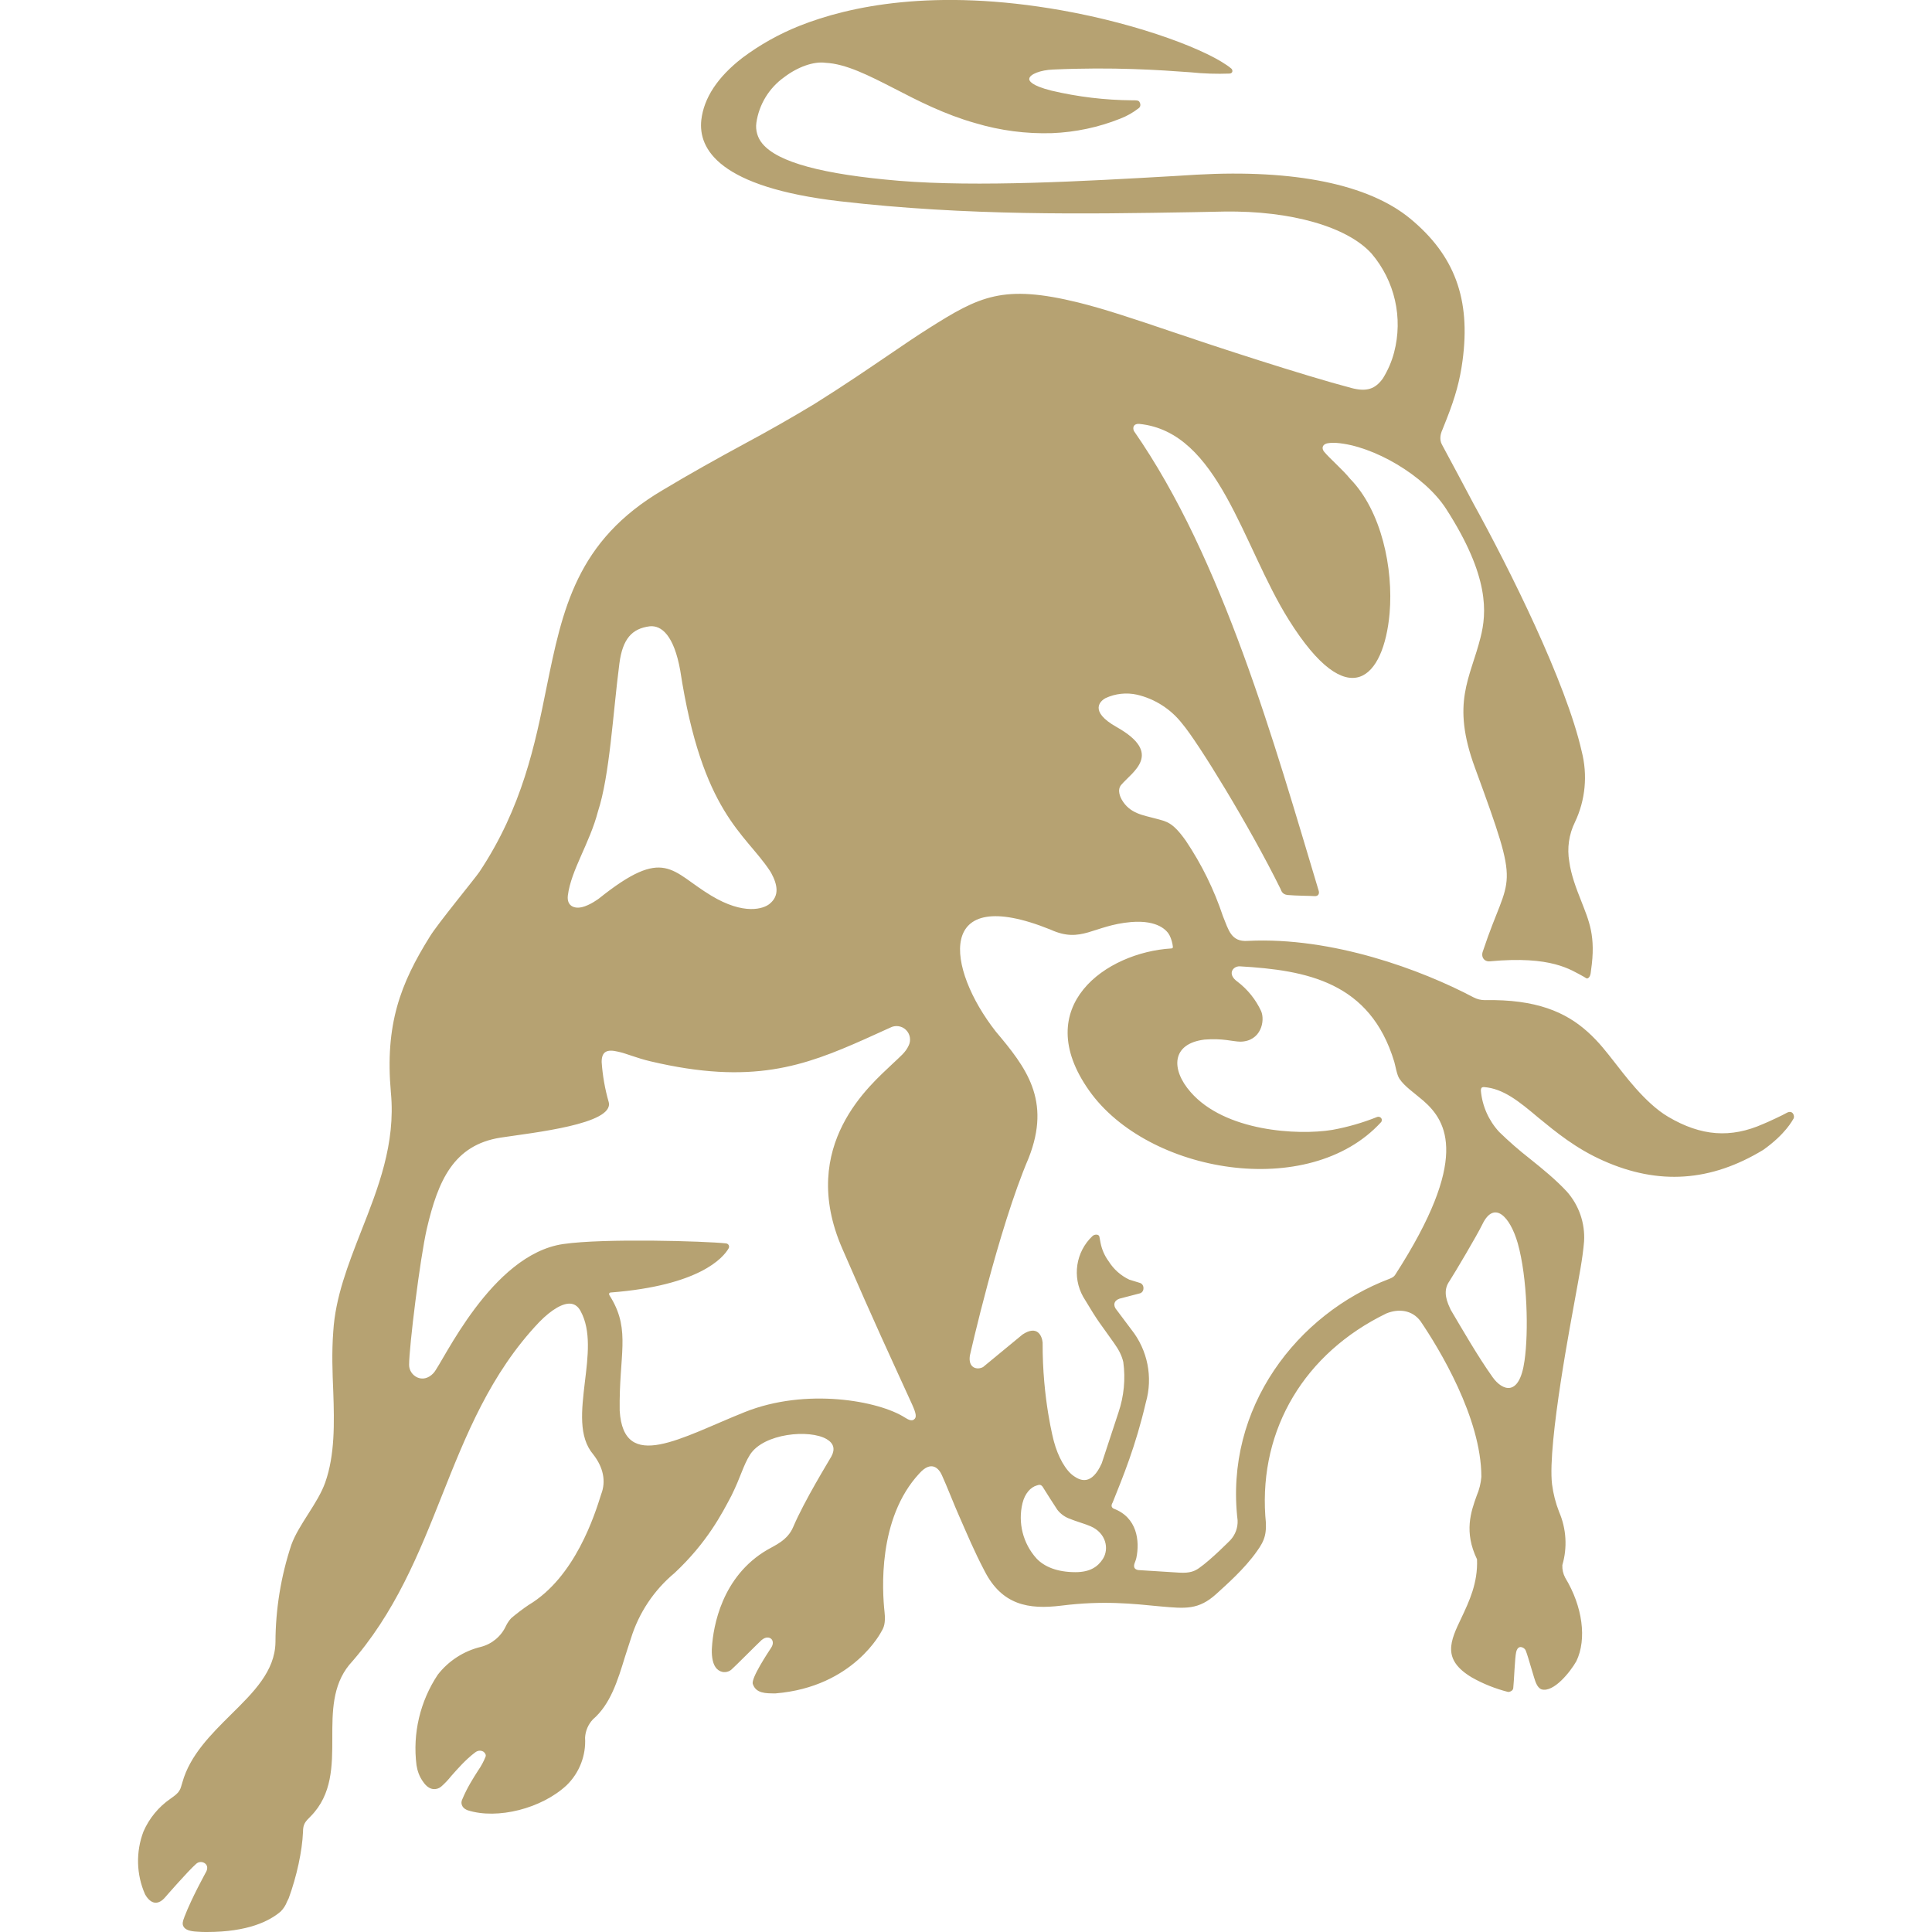
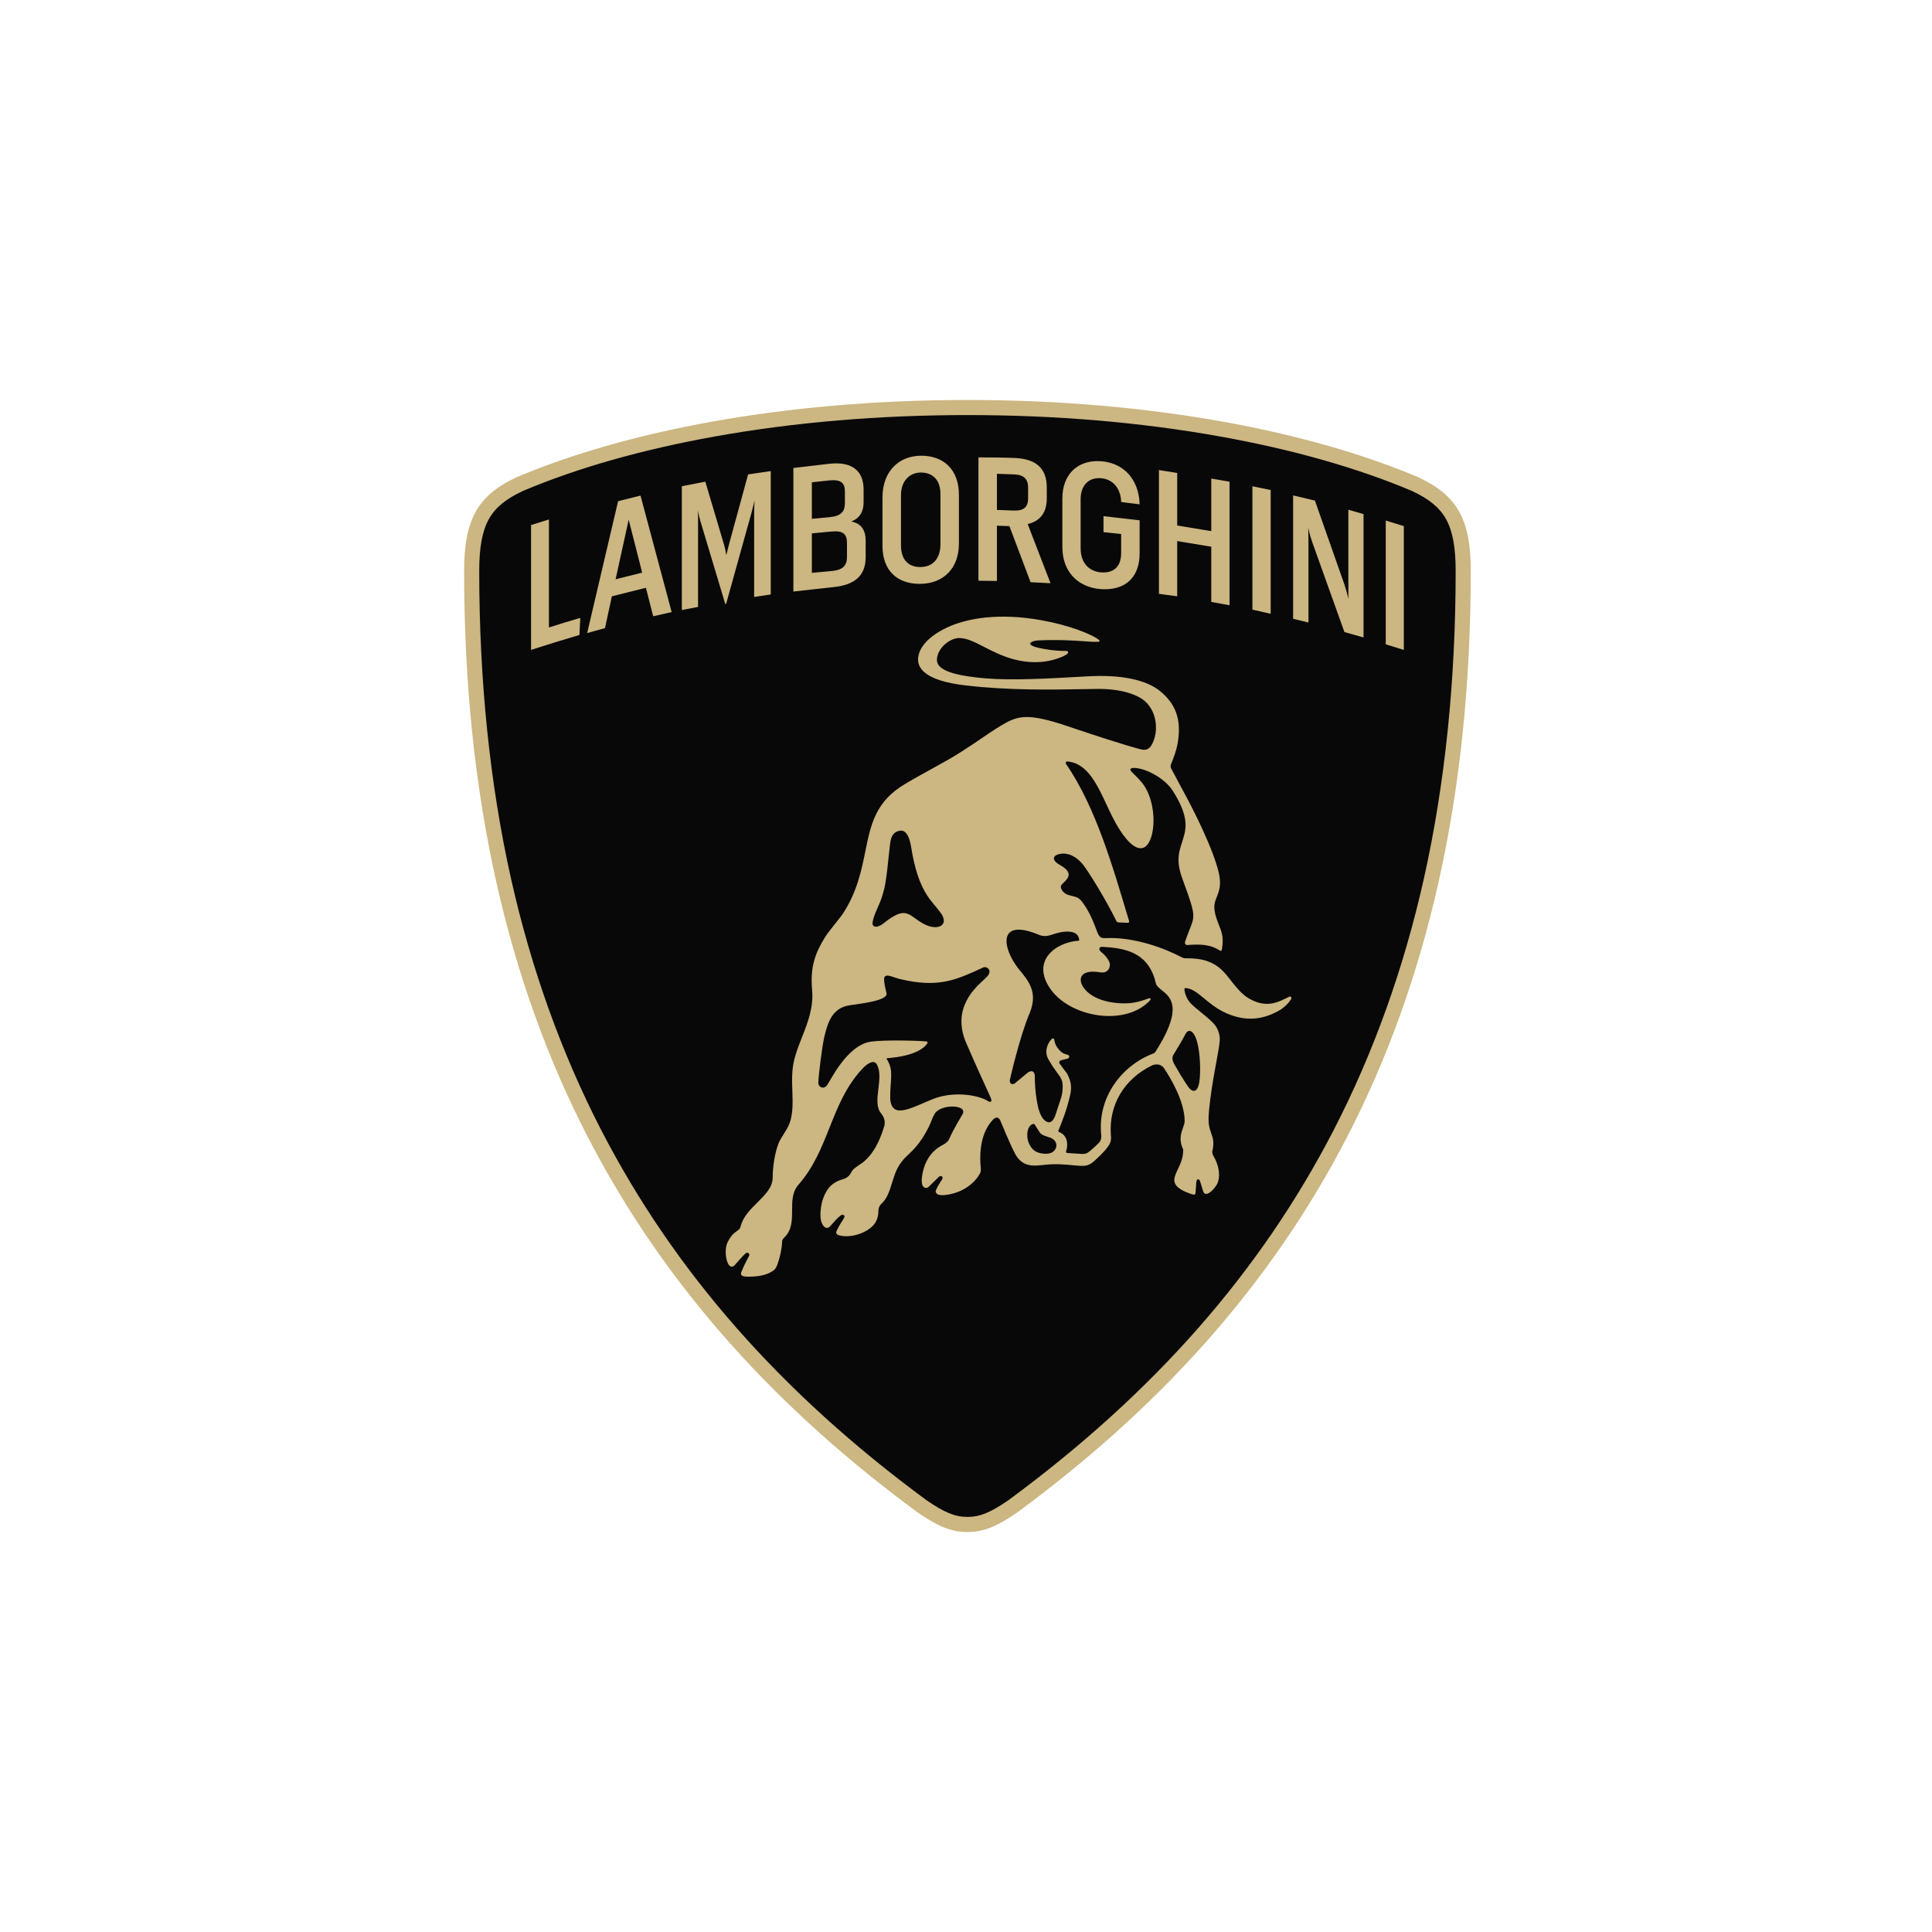
- <svg xmlns="http://www.w3.org/2000/svg" fill="#B6A272" role="img" viewBox="0 0 24 24">
-   <path d="M22.192 13.826c-.032.02-.232.114-.288.136-.406.18-.772.152-1.18-.088-.294-.172-.566-.552-.672-.684-.084-.106-.186-.244-.332-.374-.272-.244-.638-.404-1.272-.392a.3.3 0 0 1-.146-.036c-.64-.338-1.746-.752-2.8-.7-.21.016-.24-.136-.31-.306a3.866 3.866 0 0 0-.46-.936c-.168-.238-.24-.24-.378-.278-.152-.042-.32-.06-.42-.236-.012-.022-.062-.116-.006-.182.14-.164.528-.388-.056-.718-.356-.2-.196-.33-.138-.36a.614.614 0 0 1 .392-.042 1 1 0 0 1 .56.36c.19.222.832 1.264 1.222 2.054.006.01.014.066.086.074.108.01.296.01.334.014.06.004.06-.044.054-.064-.552-1.836-1.19-4.124-2.296-5.714-.02-.046-.002-.094.068-.088.988.1 1.276 1.51 1.856 2.434.744 1.19 1.18.724 1.252-.08.048-.56-.1-1.272-.49-1.672-.092-.114-.258-.256-.326-.34-.024-.032-.028-.082.038-.1a.446.446 0 0 1 .118-.006c.458.034 1.092.404 1.36.816.546.846.506 1.3.43 1.6-.128.512-.368.806-.07 1.618.588 1.604.434 1.268.1 2.278-.03.076.018.134.084.128.77-.072 1.004.104 1.17.192.018.01.032.024.044.02.03-.01.04-.048.044-.098.064-.432-.026-.616-.124-.87-.06-.15-.124-.32-.146-.484a.8.8 0 0 1 .07-.488c.131-.274.16-.587.084-.882-.194-.856-.896-2.264-1.344-3.076-.13-.245-.26-.49-.392-.734-.032-.06-.02-.128.006-.184l.054-.136c.108-.274.164-.48.196-.72.104-.766-.098-1.312-.652-1.768-.516-.424-1.432-.612-2.654-.544l-.26.016c-1.148.066-2.452.14-3.434.06-.95-.08-1.504-.23-1.696-.46a.332.332 0 0 1-.076-.262A.844.844 0 0 1 9.74.96c.17-.13.37-.2.514-.18.254.012.536.156.86.322.29.15.62.32 1.004.428a3 3 0 0 0 .952.124c.29-.012.576-.072.846-.18a.892.892 0 0 0 .232-.132c.02-.016.026-.048.004-.08-.014-.016-.03-.016-.09-.016a4.5 4.5 0 0 1-1-.12c-.256-.064-.28-.124-.276-.148.006-.056.14-.108.294-.114.752-.034 1.328.006 1.71.034.161.017.323.022.486.016.022-.002.03-.016.032-.022a.04.04 0 0 0-.012-.04c-.264-.22-1.126-.55-2.11-.724-1.582-.28-2.642-.05-3.252.192a3.103 3.103 0 0 0-.714.4c-.306.238-.476.496-.508.77-.04.364.224.836 1.72 1.01 1.586.184 3.068.158 4.374.136l.402-.008c.828-.012 1.528.188 1.83.522.289.34.393.798.28 1.228-.03.115-.078.224-.14.324-.094.13-.2.168-.39.118-.612-.162-1.704-.52-2.232-.7-.472-.16-.844-.284-1.16-.362-.936-.23-1.228-.078-1.858.32-.152.096-.306.2-.484.322-.26.176-.55.376-.94.62-.285.172-.575.337-.868.494-.332.18-.674.37-1.01.572-1.076.632-1.248 1.48-1.448 2.46-.14.696-.3 1.484-.832 2.284-.058.086-.52.646-.616.804-.366.586-.56 1.092-.484 1.94.06.636-.16 1.188-.37 1.722-.164.42-.32.82-.346 1.244-.02.264-.01.51 0 .748.014.394.02.788-.1 1.128-.092.26-.328.52-.42.772a3.874 3.874 0 0 0-.198 1.212c-.006.36-.272.622-.554.9-.248.246-.508.504-.602.84-.014.044-.02.078-.038.104-.024.04-.06.064-.11.1a.962.962 0 0 0-.336.408c-.096.253-.089.533.02.78.016.028.058.096.122.104.044.004.088-.02.13-.07 0 0 .276-.318.382-.412a.086.086 0 0 1 .108-.008c.032.022.038.06.02.1-.012.024-.178.32-.274.568l-.002.008c-.014.034-.03.08-.006.114.022.036.076.056.17.06.04.004.08.004.12.004.508 0 .776-.136.914-.254a.342.342 0 0 0 .08-.124l.02-.04c.1-.272.168-.588.178-.824 0-.1.028-.128.096-.196.268-.272.268-.628.268-.974 0-.32 0-.648.21-.906.57-.64.866-1.384 1.152-2.104.296-.744.6-1.514 1.208-2.154.154-.158.302-.244.4-.228.05.008.088.04.116.094.13.24.09.562.052.874-.042.354-.082.686.104.904.126.162.16.334.098.494-.08.256-.324 1.032-.902 1.376a2.44 2.44 0 0 0-.216.164.404.404 0 0 0-.064.094.473.473 0 0 1-.312.262.964.964 0 0 0-.536.346c-.22.331-.314.73-.264 1.124.01.06.03.138.088.214.034.048.074.076.116.082a.132.132 0 0 0 .1-.028c.046-.04.088-.084.126-.132.08-.09.178-.204.3-.296.04-.03.08-.022.104-.006.02.016.032.04.024.06a.85.85 0 0 1-.094.174c-.06.094-.134.21-.192.348-.016.03-.018.06-.006.084.016.04.06.056.07.06.37.118.92-.022 1.23-.312a.762.762 0 0 0 .228-.59.36.36 0 0 1 .098-.228c.216-.186.306-.476.4-.784l.072-.222c.098-.317.287-.6.542-.812.406-.38.59-.74.706-.96.118-.238.144-.37.23-.508.17-.268.742-.32.954-.194.088.052.106.124.058.214-.032.058-.334.546-.476.88-.07.164-.228.226-.32.28-.568.332-.672.956-.688 1.212-.006.08.002.186.044.246a.14.14 0 0 0 .09.06.136.136 0 0 0 .106-.028c.032-.026.34-.336.376-.368.052-.044.096-.036.12-.016.022.02.032.062 0 .11-.04.062-.254.382-.228.452.04.118.162.116.282.116.974-.08 1.318-.774 1.318-.774.024-.04.052-.094.036-.238-.028-.26-.088-1.16.432-1.72.154-.172.246-.056.28.02.064.14.156.378.21.498.112.254.188.44.32.692.216.424.546.482.952.432.526-.066.888-.024 1.24.01.3.026.466.046.688-.156.12-.11.35-.31.504-.53.1-.138.128-.226.104-.44-.072-1.082.49-2.022 1.504-2.514.152-.062.32-.044.424.096.228.336.756 1.2.756 1.934a.746.746 0 0 1-.058.234c-.072.2-.16.45.004.79.012.294-.098.524-.194.728-.138.288-.246.516.13.74.141.08.293.14.45.18a.074.074 0 0 0 .04-.012.048.048 0 0 0 .024-.034c.01-.086.02-.38.036-.448.006-.028.02-.06.052-.064.03 0 .06.022.068.046.03.072.106.36.128.404.018.04.04.066.068.076.15.042.356-.216.432-.35.132-.274.078-.68-.138-1.036a.304.304 0 0 1-.036-.158.974.974 0 0 0-.04-.66 1.452 1.452 0 0 1-.088-.344c-.06-.508.254-2.12.282-2.284.054-.3.098-.514.116-.734a.856.856 0 0 0-.216-.62c-.136-.146-.3-.28-.46-.408a4.603 4.603 0 0 1-.378-.33.87.87 0 0 1-.228-.512c0-.02.004-.034.012-.04a.045.045 0 0 1 .026-.006c.24.018.434.176.676.38.22.18.466.384.81.536.684.304 1.332.26 1.984-.136.276-.196.362-.366.376-.388.018-.03-.008-.116-.088-.07ZM7.054 11.124c.04-.316.272-.65.374-1.044.146-.444.186-1.22.266-1.836.04-.308.156-.436.378-.464.146-.014.3.114.378.548.272 1.774.804 2.02 1.114 2.49a.328.328 0 0 1 .016.026c.08.148.104.284-.02.384-.072.06-.316.146-.728-.104-.496-.298-.57-.62-1.392.038 0 0-.11.084-.214.108-.09.02-.188-.014-.172-.146Zm4.3 6.51c-.03.02-.064.006-.112-.024-.326-.21-1.23-.374-1.992-.068-.786.314-1.504.76-1.552-.018-.01-.688.136-.988-.104-1.396l-.02-.032c-.02-.032.004-.04.012-.04 1.102-.086 1.398-.43 1.466-.55.014-.028-.004-.056-.032-.06-.254-.028-1.518-.066-2.024.008-.894.13-1.494 1.474-1.61 1.602-.134.146-.304.034-.304-.1 0-.224.134-1.314.22-1.692.14-.598.332-1.04.916-1.132.408-.062 1.412-.168 1.344-.44a2.388 2.388 0 0 1-.088-.5c0-.132.068-.16.202-.128.1.02.232.08.404.12 1.26.298 1.908.06 2.66-.274l.318-.144a.168.168 0 0 1 .23.222c-.04.086-.094.126-.21.236-.248.24-1.174 1-.616 2.284.434 1 .56 1.26.87 1.942.05.112.058.16.02.184h.002Zm2.346 1.732c-.062.096-.158.164-.34.164-.228 0-.388-.068-.484-.17a.758.758 0 0 1-.174-.688c.03-.12.1-.198.18-.22.032-.012.05-.008.068.014.034.054.156.248.184.288a.342.342 0 0 0 .142.108c.092.038.21.07.272.098.19.082.234.278.152.406Zm3.638-3.54c-.024.04-.046.046-.078.06-1.142.432-2.052 1.6-1.886 3a.338.338 0 0 1-.09.246s-.24.244-.39.348c-.052.036-.11.064-.244.056l-.51-.032c-.08-.014-.046-.084-.04-.1a.34.34 0 0 0 .016-.05c.044-.21.012-.504-.284-.614-.042-.024-.016-.064-.01-.076.126-.314.286-.7.412-1.242.09-.313.023-.65-.18-.906l-.18-.24c-.052-.058-.038-.12.034-.144l.254-.066c.06-.02.056-.114-.004-.13l-.13-.04a.61.61 0 0 1-.256-.228.57.57 0 0 1-.1-.226l-.014-.074c-.002-.038-.06-.04-.088-.012a.62.62 0 0 0-.114.754c.206.344.198.31.38.57.06.084.098.154.118.24.029.21.008.425-.06.626l-.208.632c-.126.28-.266.214-.344.16-.104-.068-.2-.244-.25-.432 0 0-.144-.526-.14-1.228-.008-.084-.066-.222-.25-.1l-.49.404c-.068.038-.188.018-.164-.142 0 0 .352-1.57.73-2.454.284-.72-.032-1.126-.408-1.572-.618-.788-.756-1.846.68-1.266.386.176.524-.052 1-.094.34-.028.452.11.48.168a.422.422 0 0 1 .04.14c0 .012-.004.02-.02.02-.804.048-1.764.716-1.02 1.766.726 1.028 2.73 1.372 3.626.392.012-.012.014-.042-.004-.056a.044.044 0 0 0-.046-.008 2.9 2.9 0 0 1-.556.16c-.428.07-1.334.02-1.76-.47-.246-.28-.24-.602.174-.652.23-.018.344.024.444.026.258-.004.31-.26.258-.38a.976.976 0 0 0-.292-.364c-.134-.094-.06-.194.026-.192.828.048 1.62.192 1.92 1.186.012.038.032.164.064.21.064.096.174.168.298.274.3.262.57.73-.344 2.152Zm1.076-.616c.146-.304.344-.1.44.234.12.426.136 1.108.084 1.46-.064.46-.28.368-.396.204-.184-.258-.38-.6-.52-.836a.294.294 0 0 1-.01-.022c-.064-.134-.074-.24-.006-.336.068-.106.34-.564.408-.704Z" />
+ <svg xmlns="http://www.w3.org/2000/svg" width="512" height="512" viewBox="0 0 512 512" fill="none">
+   <path d="M256.385 404.001C252.646 404.001 249.498 402.741 244.354 399.186C205.456 370.539 177.07 338.218 157.522 300.341C146.934 279.825 138.844 257.268 133.477 233.296C127.853 208.19 125.002 180.59 125.002 151.259C125.002 144.646 125.906 139.962 127.847 136.519C129.772 133.109 132.841 130.564 137.799 128.269C152.509 122.059 169.796 117.159 189.243 113.674C210.28 109.908 232.87 108 256.385 108C279.897 108 302.485 109.91 323.523 113.675C342.97 117.159 360.258 122.06 374.904 128.242C379.926 130.566 382.994 133.11 384.919 136.52C386.859 139.964 387.763 144.647 387.763 151.26C387.763 180.592 384.912 208.193 379.289 233.297C373.922 257.269 365.832 279.827 355.244 300.342C335.697 338.217 307.311 370.538 268.464 399.152C263.268 402.742 260.119 404.002 256.384 404.002L256.385 404.001Z" fill="#080808" />
+   <path d="M341.565 264.185C341.33 264.32 339.873 265.018 339.467 265.175C336.495 266.5 333.829 266.28 330.854 264.533C328.718 263.274 326.736 260.512 325.959 259.541C325.347 258.776 324.608 257.771 323.544 256.823C321.569 255.046 318.896 253.878 314.274 253.96C313.903 253.968 313.535 253.882 313.206 253.71C308.532 251.238 300.486 248.225 292.796 248.614C291.269 248.718 291.052 247.609 290.548 246.366C289.148 242.629 288.129 240.896 287.181 239.546C285.971 237.82 285.441 237.806 284.441 237.526C283.324 237.212 282.115 237.093 281.372 235.801C281.282 235.641 280.917 234.957 281.331 234.475C282.354 233.285 285.184 231.645 280.931 229.245C278.337 227.778 279.491 226.837 279.924 226.617C280.521 226.307 281.548 226.064 282.779 226.311C284.011 226.557 285.445 227.289 286.845 228.931C288.234 230.559 292.919 238.141 295.765 243.902C295.801 243.98 295.865 244.395 296.387 244.443C297.183 244.522 298.542 244.522 298.822 244.548C299.258 244.585 299.266 244.231 299.221 244.088C295.185 230.698 290.545 214.028 282.488 202.432C282.328 202.1 282.466 201.749 282.974 201.802C290.183 202.54 292.274 212.8 296.499 219.538C301.928 228.203 305.109 224.806 305.624 218.963C305.982 214.879 304.907 209.679 302.062 206.763C301.382 205.941 300.184 204.896 299.684 204.28C299.504 204.06 299.479 203.687 299.957 203.567C300.154 203.518 300.434 203.497 300.819 203.511C304.153 203.769 308.779 206.464 310.724 209.466C314.714 215.626 314.42 218.941 313.871 221.121C312.937 224.858 311.191 227.005 313.355 232.911C317.638 244.604 316.518 242.162 314.08 249.517C313.87 250.077 314.214 250.491 314.696 250.45C320.303 249.935 322.016 251.204 323.226 251.854C323.353 251.917 323.458 252.018 323.544 252C323.757 251.925 323.835 251.652 323.872 251.287C324.332 248.132 323.675 246.799 322.954 244.94C322.532 243.85 322.054 242.618 321.905 241.42C321.658 239.881 321.938 239.015 322.401 237.862C323.189 235.898 323.66 234.378 323.021 231.425C321.602 225.19 316.491 214.924 313.229 209.01C312.959 208.499 310.724 204.276 310.372 203.66C310.13 203.238 310.234 202.723 310.41 202.324C310.56 201.992 310.806 201.327 310.806 201.327C311.586 199.341 311.996 197.821 312.232 196.089C312.99 190.497 311.522 186.521 307.479 183.19C303.727 180.103 297.041 178.737 288.141 179.237L286.255 179.345C277.87 179.823 268.369 180.365 261.219 179.775C254.298 179.203 250.255 178.105 248.859 176.425C248.407 175.88 248.231 175.275 248.309 174.525C248.463 173.021 249.373 171.524 250.807 170.419C252.047 169.463 253.514 168.948 254.552 169.112C256.415 169.187 258.457 170.236 260.82 171.449C262.94 172.539 265.341 173.771 268.134 174.574C270.494 175.254 272.834 175.552 275.078 175.466C277.195 175.387 279.281 174.941 281.245 174.148C282.078 173.812 282.679 173.428 282.94 173.2C283.074 173.08 283.123 172.85 282.962 172.629C282.865 172.499 282.742 172.499 282.309 172.499C279.337 172.499 276.69 172.028 275.007 171.636C273.151 171.166 272.991 170.714 273.006 170.542C273.046 170.142 274.028 169.766 275.145 169.713C280.633 169.467 284.833 169.766 287.61 169.959C288.559 170.027 289.305 170.083 289.847 170.09C290.399 170.101 291.127 170.083 291.157 170.08C291.321 170.06 291.37 169.956 291.385 169.91C291.397 169.861 291.396 169.809 291.382 169.76C291.368 169.711 291.342 169.667 291.306 169.631C289.372 168.033 283.089 165.625 275.921 164.356C264.393 162.314 256.669 163.99 252.218 165.756C251.334 166.106 249.052 167.096 247.025 168.668C244.793 170.396 243.545 172.285 243.318 174.275C243.019 176.937 244.949 180.375 255.862 181.641C267.421 182.981 278.214 182.791 287.737 182.623C288.734 182.604 289.709 182.59 290.664 182.574C296.697 182.484 301.804 183.937 303.996 186.379C306.516 189.194 306.666 192.957 306.031 195.328C305.844 196.011 305.471 197.038 305.023 197.691C304.328 198.628 303.57 198.911 302.174 198.546C297.713 197.366 289.761 194.746 285.904 193.446C282.469 192.285 279.759 191.37 277.459 190.806C270.631 189.13 268.499 190.239 263.915 193.136C262.81 193.834 261.686 194.6 260.387 195.488C258.505 196.768 256.37 198.221 253.532 199.99C251.822 201.058 249.579 202.294 247.204 203.6C244.789 204.93 242.295 206.304 239.846 207.767C232.002 212.374 230.752 218.549 229.303 225.698C228.273 230.772 227.108 236.521 223.233 242.341C222.807 242.98 219.451 247.057 218.734 248.211C216.08 252.478 214.657 256.159 215.217 262.348C215.639 266.978 214.057 271.006 212.525 274.904C211.32 277.969 210.181 280.866 209.995 283.964C209.852 285.884 209.92 287.675 209.987 289.408C210.099 292.286 210.144 295.15 209.263 297.632C208.59 299.54 206.881 301.414 206.22 303.258C205.365 305.629 204.771 309.004 204.771 312.103C204.715 314.713 202.778 316.631 200.724 318.663C198.918 320.45 197.024 322.333 196.334 324.766C196.241 325.091 196.181 325.337 196.061 325.532C195.882 325.819 195.617 326.002 195.259 326.256C194.561 326.749 193.724 327.398 192.806 329.243C192.033 330.799 192.257 333.573 192.963 334.921C193.071 335.13 193.377 335.619 193.848 335.675C194.165 335.712 194.482 335.541 194.8 335.175C194.8 335.175 196.804 332.856 197.585 332.158C197.69 332.06 197.826 332.002 197.969 331.992C198.113 331.983 198.255 332.023 198.372 332.106C198.592 332.27 198.642 332.546 198.507 332.846C198.425 333.016 197.219 335.171 196.513 336.982L196.494 337.026C196.401 337.284 196.282 337.606 196.454 337.87C196.618 338.128 197.01 338.27 197.689 338.315C197.988 338.325 198.275 338.333 198.555 338.333C202.27 338.333 204.222 337.343 205.227 336.478C205.619 336.056 205.697 335.877 205.824 335.574C205.858 335.496 205.899 335.41 205.947 335.298C206.694 333.304 207.19 331.001 207.25 329.284C207.25 328.552 207.456 328.347 207.956 327.846C209.912 325.875 209.912 323.269 209.916 320.749C209.916 318.431 209.92 316.034 211.443 314.145C215.594 309.497 217.756 304.065 219.843 298.812C221.997 293.392 224.222 287.788 228.643 283.113C229.755 281.971 230.845 281.343 231.566 281.459C231.916 281.516 232.196 281.739 232.398 282.135C233.342 283.882 233.058 286.238 232.783 288.512C232.473 291.084 232.178 293.514 233.541 295.105C234.451 296.285 234.698 297.528 234.25 298.704C233.667 300.567 231.894 306.226 227.672 308.731C227.571 308.791 226.458 309.586 226.107 309.923C225.924 310.098 225.794 310.337 225.641 310.609C225.271 311.27 224.808 312.092 223.36 312.521C221.77 312.921 220.272 313.887 219.455 315.041C217.222 318.196 217.319 322.104 217.528 323.224C217.61 323.657 217.756 324.229 218.17 324.796C218.424 325.143 218.719 325.349 219.021 325.393C219.271 325.431 219.521 325.356 219.757 325.177C220.003 324.99 220.294 324.654 220.66 324.229C221.239 323.56 221.956 322.728 222.86 322.063C223.15 321.85 223.434 321.903 223.606 322.019C223.766 322.13 223.838 322.306 223.793 322.47C223.707 322.765 223.438 323.187 223.094 323.728C222.662 324.412 222.12 325.259 221.694 326.263C221.59 326.487 221.575 326.693 221.657 326.875C221.777 327.159 222.083 327.279 222.172 327.309C224.86 328.164 228.877 327.148 231.125 325.035C232.252 323.975 232.801 322.571 232.801 320.742C232.801 320.279 233.021 319.558 233.503 319.08C235.086 317.725 235.739 315.608 236.433 313.368C236.598 312.834 236.77 312.286 236.953 311.741C237.673 309.631 238.618 307.817 240.899 305.82C243.859 303.053 245.199 300.44 246.043 298.83C246.903 297.102 247.093 296.135 247.72 295.123C248.955 293.175 253.126 292.809 254.667 293.716C255.306 294.093 255.451 294.616 255.089 295.269C254.858 295.695 252.655 299.256 251.621 301.687C251.113 302.881 249.963 303.329 249.281 303.729C245.147 306.144 244.393 310.695 244.274 312.559C244.236 313.141 244.3 313.913 244.594 314.347C244.763 314.597 245.002 314.761 245.263 314.802C245.521 314.843 245.786 314.768 246.028 314.582C246.268 314.399 248.504 312.144 248.772 311.905C249.142 311.584 249.467 311.636 249.635 311.782C249.81 311.938 249.881 312.244 249.654 312.584C249.34 313.047 247.798 315.374 247.977 315.884C248.283 316.744 249.165 316.728 250.045 316.736C257.131 316.135 259.64 311.087 259.64 311.087C259.808 310.796 260.025 310.407 259.909 309.359C259.707 307.466 259.259 300.906 263.052 296.822C264.18 295.572 264.841 296.415 265.098 296.975C265.558 297.979 266.238 299.719 266.621 300.589C267.443 302.441 268.003 303.807 268.948 305.637C270.538 308.727 272.931 309.153 275.895 308.784C279.725 308.302 282.365 308.608 284.937 308.862C287.125 309.045 288.335 309.191 289.94 307.723C290.814 306.925 292.494 305.457 293.621 303.863C294.338 302.851 294.558 302.213 294.379 300.645C293.849 292.76 297.948 285.91 305.336 282.325C306.445 281.878 307.677 282.015 308.431 283.027C310.089 285.484 313.945 291.782 313.945 297.125C313.945 297.629 313.748 298.185 313.516 298.827C312.993 300.29 312.344 302.109 313.553 304.587C313.628 306.73 312.833 308.407 312.131 309.885C311.134 311.991 310.343 313.655 313.075 315.291C313.848 315.754 314.849 316.168 316.137 316.561C316.212 316.583 316.287 316.594 316.361 316.594C316.465 316.597 316.568 316.568 316.656 316.512C316.7 316.485 316.738 316.449 316.766 316.406C316.795 316.362 316.813 316.313 316.82 316.262C316.899 315.642 316.97 313.499 317.085 312.992C317.134 312.79 317.235 312.547 317.47 312.532C317.686 312.521 317.903 312.696 317.962 312.868C318.179 313.383 318.735 315.481 318.888 315.814C319.019 316.101 319.176 316.295 319.385 316.359C320.482 316.676 321.975 314.791 322.535 313.82C323.503 311.823 323.107 308.855 321.531 306.268C321.3 305.771 321.266 305.569 321.266 305.118C321.849 302.766 321.423 301.571 320.976 300.309C320.718 299.581 320.456 298.827 320.336 297.793C319.915 294.086 322.181 282.348 322.398 281.143C322.782 278.958 323.103 277.401 323.241 275.8C323.376 274.247 322.737 272.428 321.658 271.275C320.669 270.218 319.478 269.251 318.325 268.315C317.309 267.489 316.346 266.709 315.562 265.903C314.292 264.603 313.886 262.703 313.897 262.165C313.901 262.02 313.93 261.93 313.979 261.882C314.02 261.848 314.083 261.833 314.177 261.841C315.927 261.964 317.327 263.125 319.101 264.592C320.688 265.906 322.487 267.4 325.007 268.516C329.987 270.722 334.714 270.398 339.459 267.519C341.479 266.086 342.102 264.857 342.203 264.689C342.33 264.473 342.143 263.853 341.565 264.185ZM231.237 244.492C231.528 242.196 233.223 239.747 233.966 236.88C235.026 233.643 235.318 227.983 235.896 223.5C236.184 221.263 237.035 220.319 238.651 220.117C239.715 220.024 240.828 220.949 241.403 224.107C243.385 237.04 247.272 238.832 249.527 242.256C249.567 242.319 249.605 242.383 249.642 242.45C250.221 243.521 250.404 244.522 249.497 245.25C248.967 245.672 247.197 246.31 244.192 244.496C240.582 242.319 240.036 239.975 234.052 244.765C234.052 244.765 233.252 245.385 232.484 245.555C231.834 245.702 231.118 245.448 231.237 244.492ZM262.563 291.935C262.351 292.07 262.108 291.98 261.757 291.756C259.379 290.236 252.793 289.038 247.231 291.263C241.511 293.559 236.269 296.796 235.919 291.136C235.851 286.123 236.919 283.938 235.176 280.956C235.176 280.956 235.101 280.855 235.023 280.731C234.873 280.493 235.056 280.441 235.113 280.437C243.15 279.809 245.293 277.297 245.793 276.42C245.905 276.225 245.76 276.02 245.554 275.998C243.71 275.792 234.507 275.516 230.804 276.05C224.297 276.99 219.921 286.794 219.077 287.724C218.099 288.796 216.867 287.974 216.867 287C216.867 285.365 217.834 277.42 218.477 274.669C219.492 270.312 220.892 267.071 225.14 266.418C228.12 265.958 235.433 265.186 234.93 263.208C234.511 261.572 234.302 260.291 234.298 259.568C234.295 258.6 234.788 258.406 235.769 258.626C236.489 258.783 237.46 259.216 238.704 259.507C247.903 261.673 252.614 259.947 258.094 257.514C258.251 257.443 260.29 256.524 260.414 256.457C261.402 255.909 262.642 256.902 262.094 258.077C261.802 258.697 261.41 258.989 260.566 259.799C258.756 261.542 252.002 267.079 256.071 276.439C259.241 283.733 260.163 285.622 262.414 290.602C262.78 291.405 262.831 291.771 262.563 291.935ZM279.662 304.565C279.214 305.26 278.524 305.756 277.179 305.756C275.529 305.756 274.357 305.26 273.659 304.513C272.218 302.983 272.039 300.88 272.393 299.506C272.613 298.636 273.136 298.062 273.7 297.897C273.946 297.815 274.077 297.834 274.2 297.994C274.447 298.394 275.343 299.809 275.548 300.1C275.787 300.444 276.224 300.75 276.582 300.892C277.254 301.16 278.109 301.392 278.565 301.597C279.95 302.198 280.271 303.62 279.662 304.565ZM306.184 278.76C306.008 279.044 305.851 279.089 305.62 279.193C297.287 282.348 290.664 290.853 291.866 301.075C291.889 301.608 291.721 302.355 291.221 302.859C291.221 302.859 289.47 304.632 288.368 305.39C287.995 305.648 287.569 305.86 286.588 305.797C285.351 305.719 284.113 305.641 282.876 305.562C282.294 305.465 282.544 304.957 282.586 304.849C282.626 304.741 282.668 304.617 282.701 304.475C283.015 302.941 282.791 300.795 280.637 299.988C280.327 299.816 280.521 299.533 280.558 299.439C281.48 297.159 282.638 294.339 283.568 290.386C284.131 287.996 283.784 286.556 282.948 284.834C282.758 284.455 282.521 284.101 282.242 283.782L280.932 282.046C280.566 281.62 280.662 281.172 281.189 280.986L283.037 280.515C283.485 280.355 283.444 279.671 283.011 279.559L282.055 279.257C281.152 278.883 280.603 278.163 280.2 277.607C280.093 277.454 279.995 277.296 279.905 277.133C279.702 276.766 279.556 276.371 279.472 275.96L279.36 275.423C279.348 275.146 278.915 275.143 278.729 275.333C277.269 276.796 276.817 279.044 277.889 280.829C279.389 283.329 279.326 283.083 280.663 284.976C281.107 285.603 281.368 286.111 281.513 286.727C281.715 287.582 281.659 289.744 281.088 291.289L279.572 295.893C278.654 297.953 277.635 297.457 277.056 297.073C276.31 296.576 275.611 295.288 275.234 293.925C275.234 293.925 274.193 290.08 274.23 284.969C274.16 284.353 273.737 283.345 272.397 284.226L268.832 287.186C268.328 287.456 267.454 287.306 267.63 286.148C267.63 286.148 270.194 274.713 272.953 268.27C275.029 263.017 272.722 260.056 269.97 256.8C265.475 251.07 264.471 243.357 274.932 247.58C277.743 248.864 278.748 247.202 282.212 246.9C284.698 246.683 285.516 247.691 285.725 248.117C285.915 248.497 285.983 248.92 286.005 249.14C286.013 249.233 285.983 249.297 285.878 249.297C280.009 249.633 273.013 254.505 278.419 262.151C283.724 269.644 298.333 272.16 304.859 265.018C304.944 264.921 304.967 264.708 304.836 264.6C304.79 264.561 304.735 264.536 304.675 264.527C304.616 264.517 304.556 264.524 304.5 264.547C303.074 265.089 301.76 265.496 300.442 265.712C297.324 266.227 290.724 265.85 287.602 262.289C285.815 260.254 285.863 257.899 288.883 257.54C290.563 257.406 291.385 257.715 292.113 257.73C293.998 257.704 294.383 255.819 293.994 254.968C293.674 254.154 292.923 253.165 291.866 252.31C290.892 251.615 291.418 250.89 292.053 250.91C298.097 251.253 303.873 252.298 306.049 259.552C306.135 259.825 306.281 260.739 306.512 261.082C306.979 261.777 307.792 262.296 308.689 263.08C310.884 264.992 312.851 268.4 306.184 278.76ZM314.031 274.276C315.091 272.056 316.533 273.545 317.22 275.979C318.093 279.074 318.22 284.054 317.85 286.619C317.372 289.972 315.797 289.299 314.953 288.109C313.624 286.227 312.183 283.722 311.183 282.005C311.149 281.952 311.123 281.9 311.093 281.845C310.63 280.877 310.559 280.112 311.048 279.395C311.548 278.622 313.546 275.295 314.031 274.276ZM256.385 109.998C279.785 109.998 302.256 111.898 323.171 115.643C342.468 119.1 359.611 123.957 374.127 130.083C378.681 132.193 381.474 134.485 383.177 137.502C384.942 140.634 385.764 145.006 385.764 151.259C385.764 180.435 382.93 207.89 377.337 232.859C372.007 256.666 363.972 279.066 353.467 299.424C334.064 337.019 305.87 369.114 267.279 397.54C262.511 400.833 259.655 402.002 256.385 402.002C253.111 402.002 250.255 400.832 245.491 397.54C206.896 369.115 178.701 337.02 159.299 299.424C148.794 279.066 140.759 256.666 135.429 232.859C129.836 207.89 127.002 180.435 127.002 151.259C127.002 145.006 127.823 140.634 129.589 137.502C131.292 134.485 134.084 132.193 138.639 130.084C153.154 123.957 170.298 119.1 189.595 115.644C210.51 111.899 232.98 109.998 256.385 109.998ZM256.385 106C207.115 106 165.459 114.411 137.019 126.425C126.606 131.234 123 137.64 123 151.26C123 272.22 170.264 347.123 243.165 400.797C248.373 404.399 251.975 406.001 256.385 406.001C260.79 406.001 264.393 404.399 269.601 400.797C342.498 347.123 389.766 272.221 389.766 151.26C389.766 137.641 386.159 131.235 375.747 126.426C347.307 114.411 305.65 106 256.385 106ZM145.47 137.666V166.29C148.224 165.394 150.994 164.55 153.78 163.759L153.56 168.272C149.269 169.539 144.994 170.86 140.736 172.233V139.153L145.47 137.666ZM163.14 153.518L166.608 137.722L170.185 151.756L163.14 153.518ZM171.174 155.777L173.1 163.317L178.002 162.217L169.744 131.338L163.801 132.824L155.6 167.776L160.333 166.454L162.152 158.032L171.174 155.777ZM184.991 160.839V138.27C184.991 137.389 184.991 136.291 184.935 135.298C185.155 136.4 185.375 137.281 185.595 138.05L192.204 160.069L192.432 160.028L199.192 135.738C199.469 134.749 199.742 133.592 199.962 132.655C199.91 133.648 199.854 134.802 199.854 135.739V158.2L204.255 157.539V124.842L198.255 125.723L193.25 144.05C193.03 144.875 192.754 145.977 192.477 147.134C192.313 146.032 192.093 145.044 191.873 144.326L186.918 127.65L180.698 128.86V161.664L184.991 160.839ZM221.156 155.556C226.439 154.952 229.41 152.636 229.41 147.63V143.337C229.41 140.417 228.2 138.711 225.613 138.215C227.868 137.282 228.862 135.575 228.862 133.097V129.74C228.862 124.786 225.834 122.199 219.67 122.916L210.255 124.017V156.766L221.156 155.556ZM215.153 127.814L219.778 127.317C222.914 126.989 223.908 128.034 223.908 130.293V133.265C223.908 135.575 222.914 136.785 219.778 137.061L215.153 137.501V127.814ZM215.153 141.354L220.383 140.858C223.467 140.582 224.456 141.518 224.456 143.942V147.63C224.456 149.885 223.355 151.043 220.496 151.315L215.153 151.812V141.354ZM243.72 154.731C249.888 154.731 254.125 150.766 254.125 143.998V131.17C254.125 124.346 249.995 120.77 244.161 120.77C238.105 120.77 233.868 125.006 233.868 131.831V144.655C233.868 151.263 237.833 154.731 243.72 154.731ZM238.77 144.547V131.226C238.77 127.429 241.08 125.226 244.053 125.226C247.08 125.226 249.227 127.097 249.227 130.898V144.214C249.227 148.179 247.08 150.27 243.888 150.27C240.913 150.27 238.77 148.511 238.77 144.547ZM264.198 153.959V139.316L267.502 139.428L273.112 154.291L278.399 154.563L272.344 138.876C275.48 138.163 277.406 136.016 277.406 132.107V129.191C277.406 124.181 274.655 121.651 269.044 121.374C266.677 121.266 262.384 121.21 259.299 121.21V153.902L264.198 153.959ZM264.198 125.559L268.82 125.723C271.354 125.832 272.456 126.989 272.456 129.191V132.107C272.456 134.31 271.354 135.411 268.656 135.299L264.198 135.135V125.559ZM292.765 156.161C298.821 156.161 302.013 152.473 302.013 146.637V137.887L292.437 136.785V141.022L297.115 141.519V146.529C297.115 150.162 295.188 151.704 292.381 151.704C288.912 151.704 286.381 149.444 286.381 145.316V132.27C286.381 128.694 288.416 126.711 291.223 126.711C294.968 126.711 297.058 129.575 297.115 133.043L302.013 133.648C301.848 127.096 297.719 122.198 290.783 122.198C285.664 122.198 281.535 125.558 281.535 132.162V144.874C281.535 152.472 286.765 156.161 292.765 156.161ZM311.973 158.03V143.39L321 144.876V159.518L325.846 160.399V127.65L321 126.825V140.75L311.973 139.264V125.339L307.131 124.566V157.37L311.973 158.03ZM331.902 128.858L334.321 129.355L336.744 129.851V162.656L331.902 161.555V128.858ZM346.76 164.967V143.997C346.76 142.727 346.708 141.41 346.708 139.924C347.037 141.518 347.369 142.564 347.753 143.664L356.284 167.498L361.35 168.928V136.236L357.33 135.079V158.692C357.068 157.464 356.738 156.251 356.34 155.06L348.467 132.656L342.687 131.282V163.98L346.76 164.969V164.967ZM367.238 170.747V137.941L369.631 138.684L372.028 139.427V172.232L367.238 170.747Z" fill="#CCB681" />
</svg>
